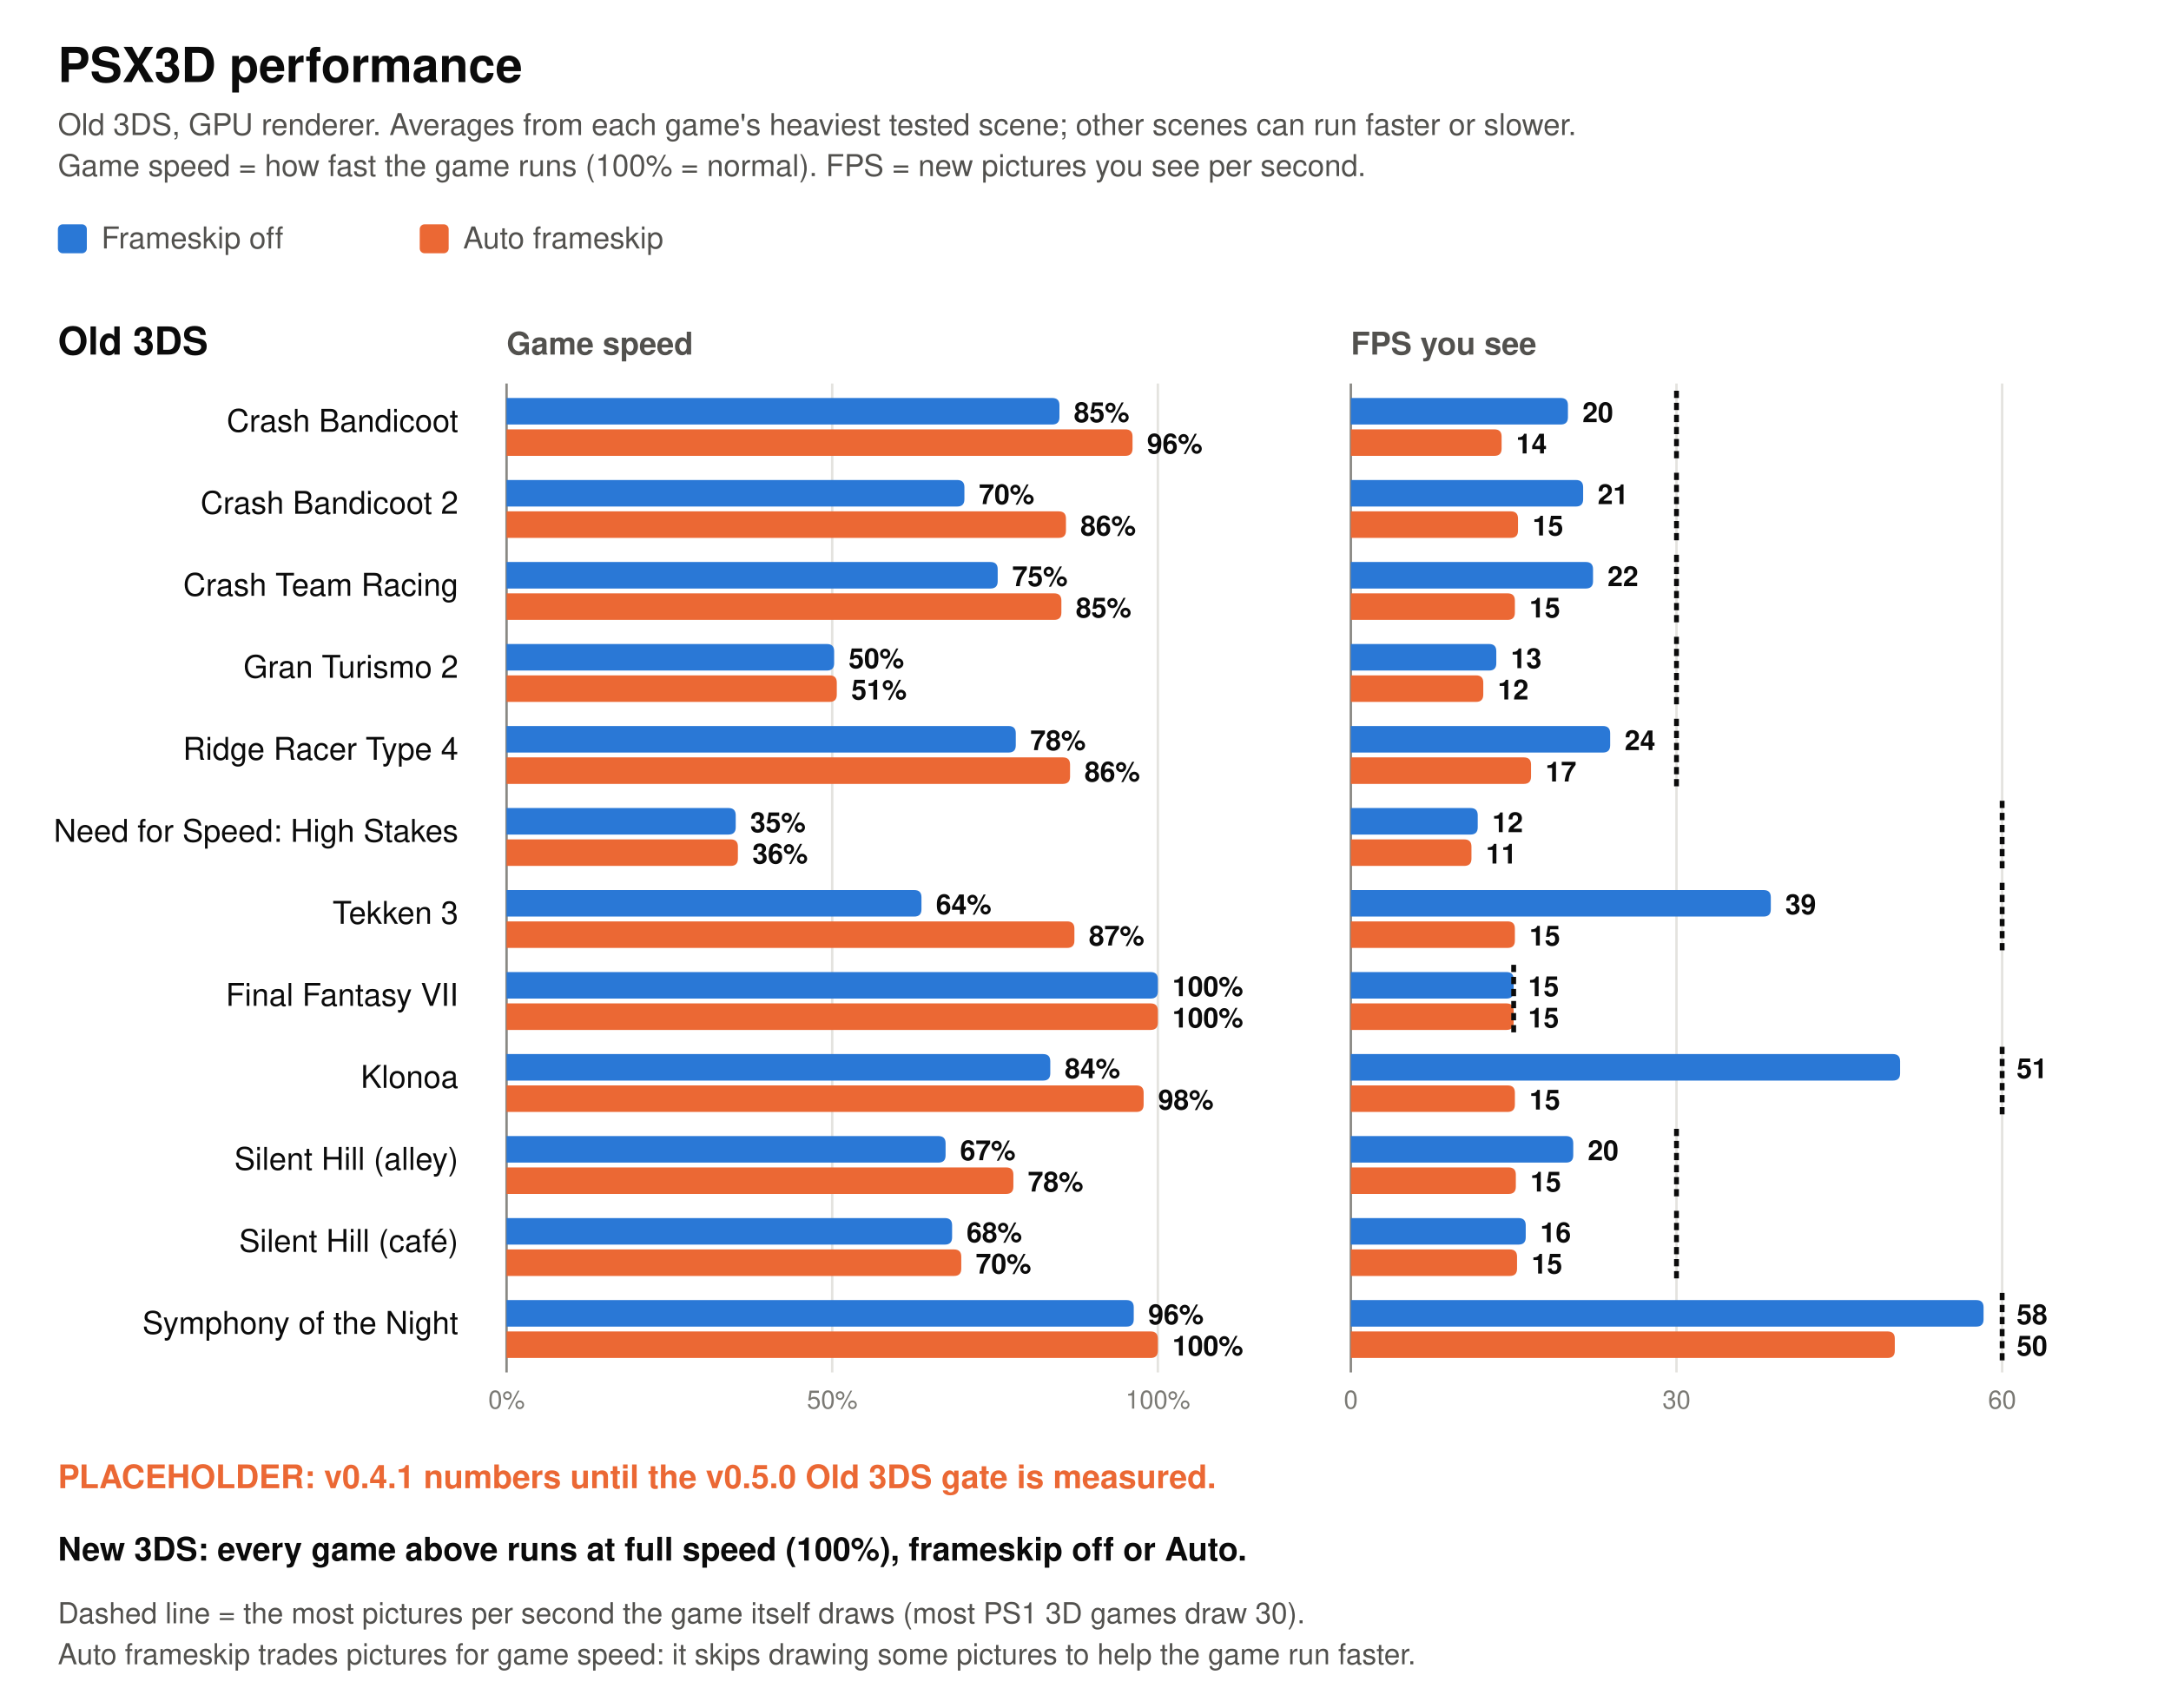
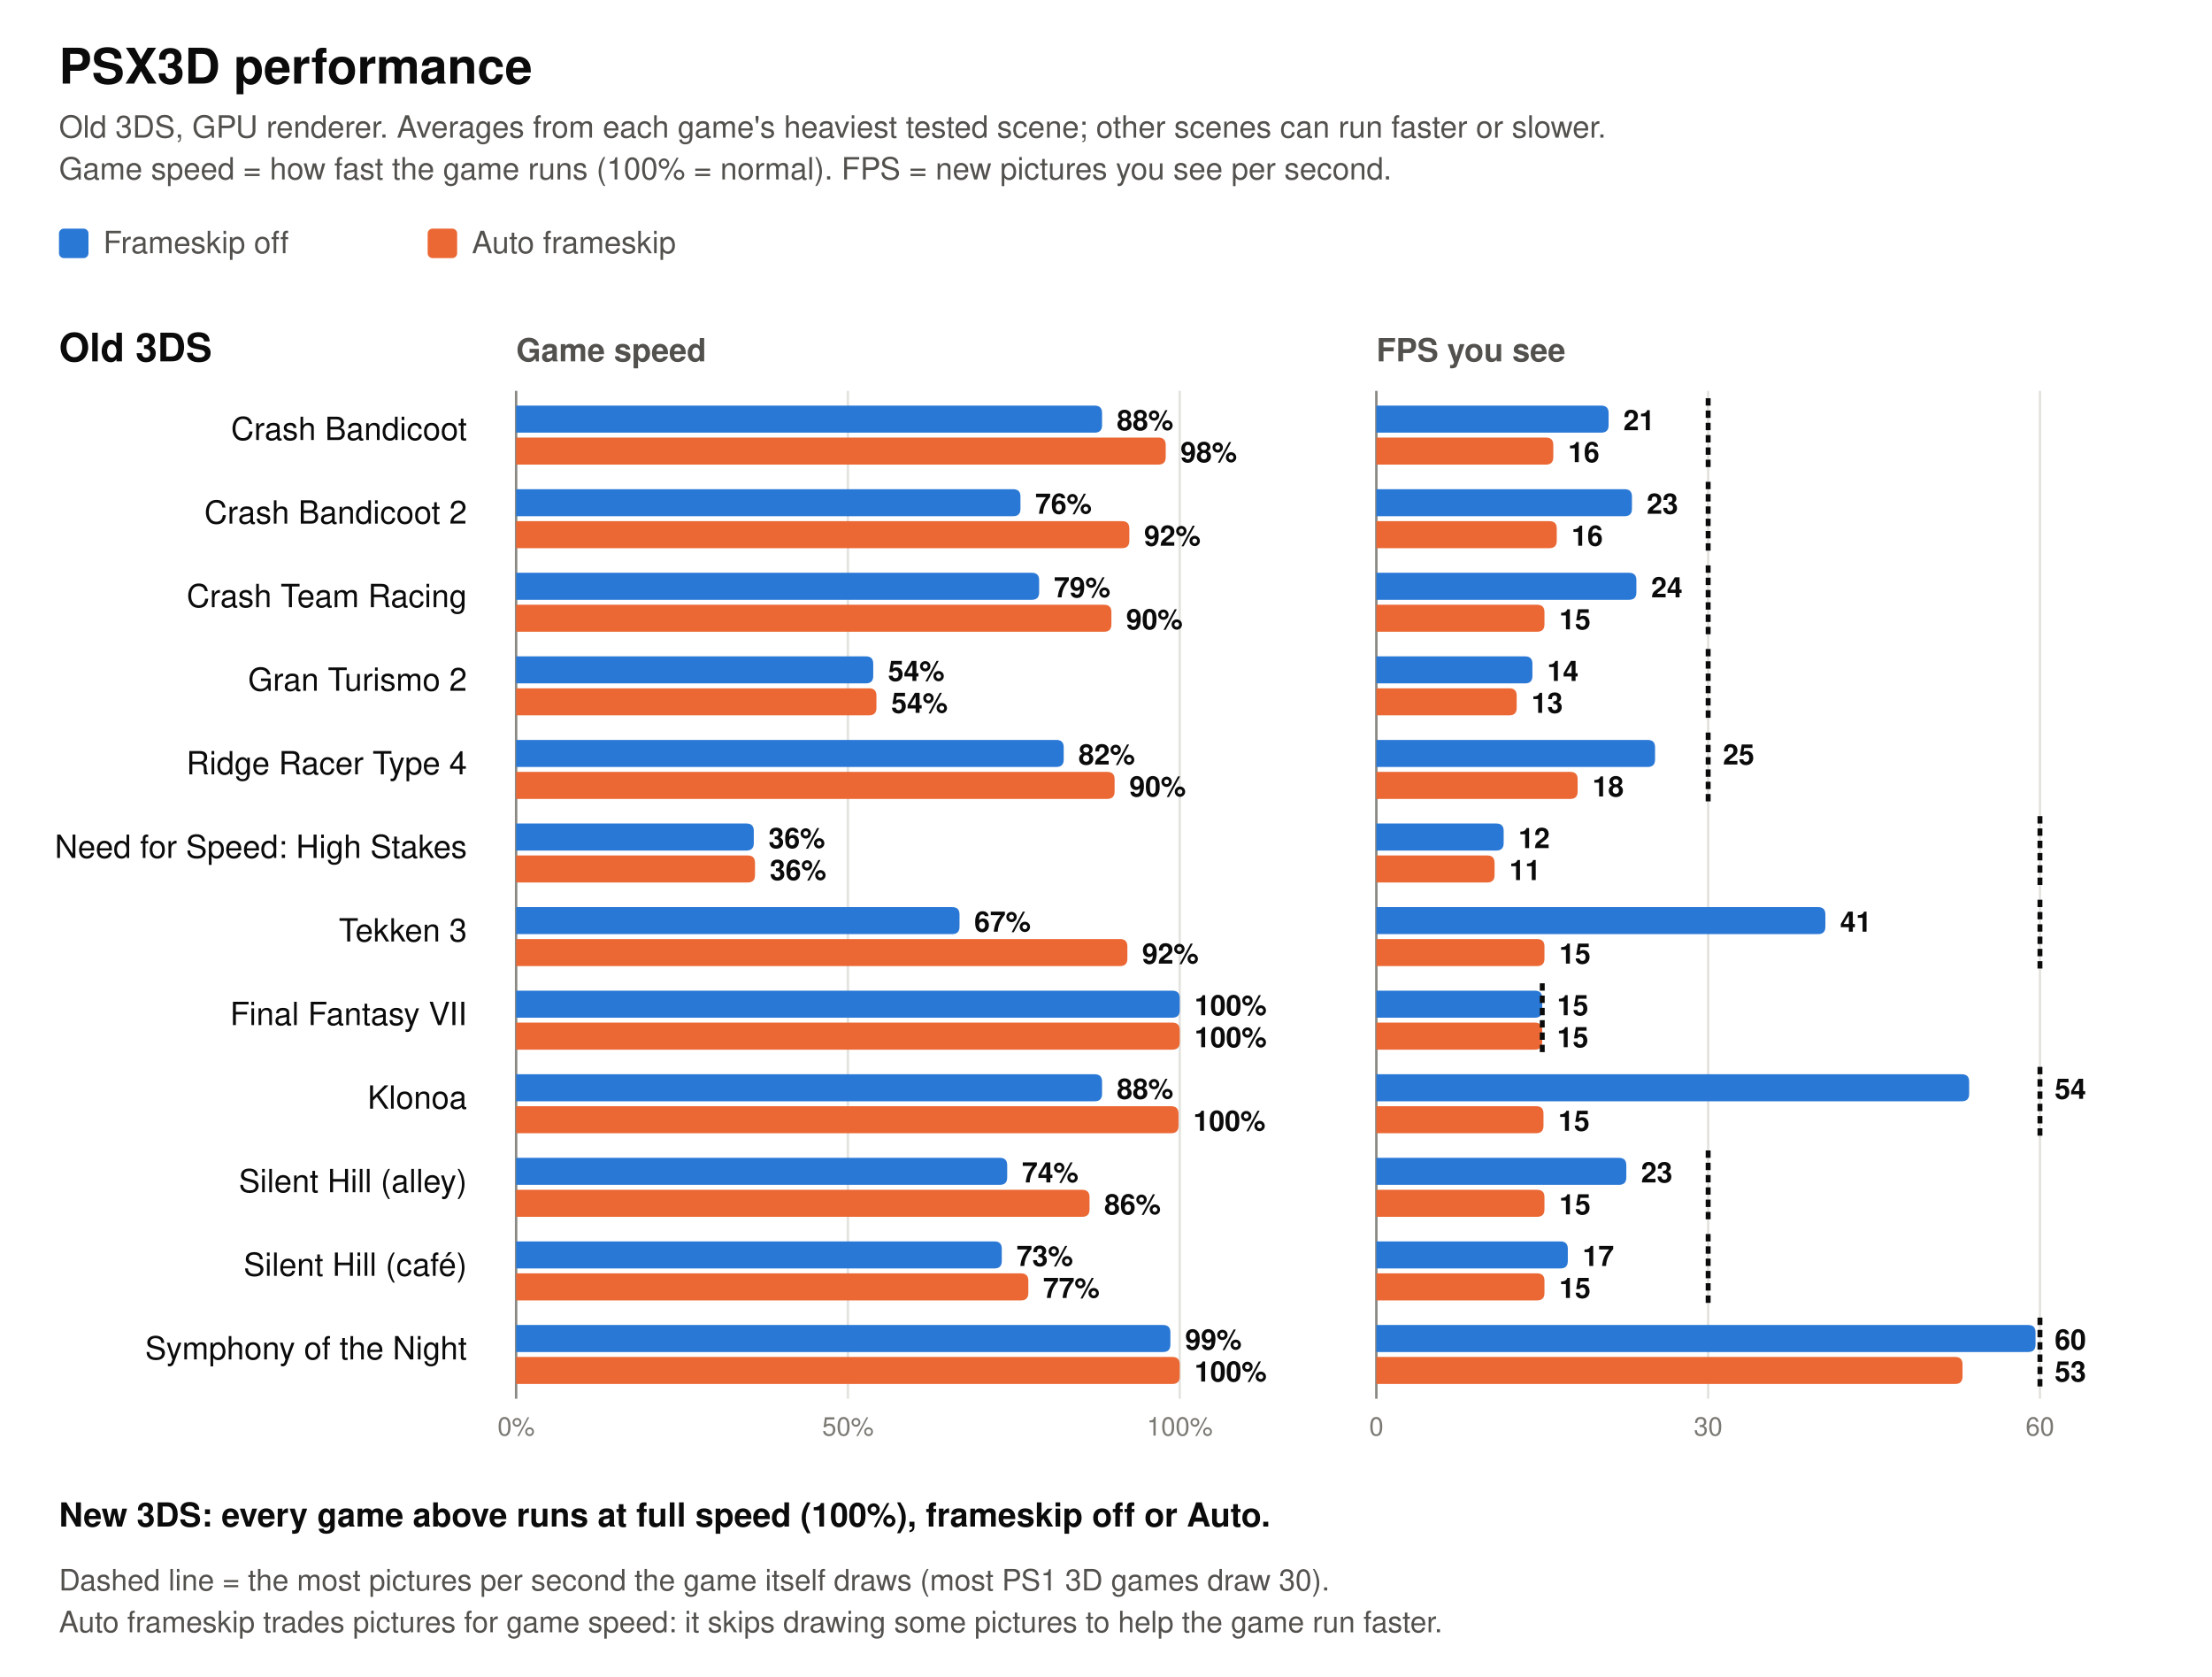
- <svg xmlns="http://www.w3.org/2000/svg" width="900" height="708" viewBox="0 0 900 708" font-family="-apple-system,BlinkMacSystemFont,'Segoe UI',Helvetica,Arial,sans-serif" role="img" aria-label="PSX3D performance">
+ <svg xmlns="http://www.w3.org/2000/svg" width="900" height="682" viewBox="0 0 900 682" font-family="-apple-system,BlinkMacSystemFont,'Segoe UI',Helvetica,Arial,sans-serif" role="img" aria-label="PSX3D performance">
  <line x1="830.0" y1="159" x2="830.0" y2="569" stroke="#e4e3df" />
  <line x1="695.0" y1="159" x2="695.0" y2="569" stroke="#e4e3df" />
  <line x1="560.0" y1="159" x2="560.0" y2="569" stroke="#8a8984" />
  <line x1="480.0" y1="159" x2="480.0" y2="569" stroke="#e4e3df" />
  <line x1="345.0" y1="159" x2="345.0" y2="569" stroke="#e4e3df" />
  <line x1="210.0" y1="159" x2="210.0" y2="569" stroke="#8a8984" />
  <text x="24.0" y="34.0" font-size="20" fill="#0b0b0b" text-anchor="start" font-weight="600">PSX3D performance</text>
  <text x="24.0" y="56.0" font-size="12.5" fill="#52514e" text-anchor="start" font-weight="normal">Old 3DS, GPU renderer. Averages from each game's heaviest tested scene; other scenes can run faster or slower.</text>
  <text x="24.0" y="73.0" font-size="12.5" fill="#52514e" text-anchor="start" font-weight="normal">Game speed = how fast the game runs (100% = normal). FPS = new pictures you see per second.</text>
  <rect x="24" y="93" width="12" height="12" rx="2" fill="#2a78d6" />
  <text x="42.0" y="103.0" font-size="12.5" fill="#52514e" text-anchor="start" font-weight="normal">Frameskip off</text>
  <rect x="174" y="93" width="12" height="12" rx="2" fill="#eb6834" />
  <text x="192.0" y="103.0" font-size="12.5" fill="#52514e" text-anchor="start" font-weight="normal">Auto frameskip</text>
  <text x="24.0" y="147.0" font-size="16" fill="#0b0b0b" text-anchor="start" font-weight="600">Old 3DS</text>
  <text x="210.0" y="147.0" font-size="13" fill="#52514e" text-anchor="start" font-weight="600">Game speed</text>
  <text x="560.0" y="147.0" font-size="13" fill="#52514e" text-anchor="start" font-weight="600">FPS you see</text>
  <text x="190.0" y="179.0" font-size="13" fill="#0b0b0b" text-anchor="end" font-weight="normal">Crash Bandicoot</text>
-   <path d="M210.0,165.0 H436.2 Q439.2,165.0 439.2,168.0 V173.0 Q439.2,176.0 436.2,176.0 H210.0 Z" fill="#2a78d6" />
-   <text x="445.2" y="175.0" font-size="11.5" fill="#0b0b0b" text-anchor="start" font-weight="600">85%</text>
-   <path d="M560.0,165.0 H647.0 Q650.0,165.0 650.0,168.0 V173.0 Q650.0,176.0 647.0,176.0 H560.0 Z" fill="#2a78d6" />
-   <text x="656.0" y="175.0" font-size="11.5" fill="#0b0b0b" text-anchor="start" font-weight="600">20</text>
-   <path d="M210.0,178.0 H466.5 Q469.5,178.0 469.5,181.0 V186.0 Q469.5,189.0 466.5,189.0 H210.0 Z" fill="#eb6834" />
-   <text x="475.5" y="188.0" font-size="11.5" fill="#0b0b0b" text-anchor="start" font-weight="600">96%</text>
-   <path d="M560.0,178.0 H619.5 Q622.5,178.0 622.5,181.0 V186.0 Q622.5,189.0 619.5,189.0 H560.0 Z" fill="#eb6834" />
-   <text x="628.5" y="188.0" font-size="11.5" fill="#0b0b0b" text-anchor="start" font-weight="600">14</text>
+   <path d="M210.0,165.0 H445.4 Q448.4,165.0 448.4,168.0 V173.0 Q448.4,176.0 445.4,176.0 H210.0 Z" fill="#2a78d6" />
+   <text x="454.4" y="175.0" font-size="11.5" fill="#0b0b0b" text-anchor="start" font-weight="600">88%</text>
+   <path d="M560.0,165.0 H651.5 Q654.5,165.0 654.5,168.0 V173.0 Q654.5,176.0 651.5,176.0 H560.0 Z" fill="#2a78d6" />
+   <text x="660.5" y="175.0" font-size="11.5" fill="#0b0b0b" text-anchor="start" font-weight="600">21</text>
+   <path d="M210.0,178.0 H471.3 Q474.3,178.0 474.3,181.0 V186.0 Q474.3,189.0 471.3,189.0 H210.0 Z" fill="#eb6834" />
+   <text x="480.3" y="188.0" font-size="11.5" fill="#0b0b0b" text-anchor="start" font-weight="600">98%</text>
+   <path d="M560.0,178.0 H629.0 Q632.0,178.0 632.0,181.0 V186.0 Q632.0,189.0 629.0,189.0 H560.0 Z" fill="#eb6834" />
+   <text x="638.0" y="188.0" font-size="11.5" fill="#0b0b0b" text-anchor="start" font-weight="600">16</text>
  <line x1="695.0" y1="162" x2="695.0" y2="190" stroke="#0b0b0b" stroke-width="2" stroke-dasharray="3 2" />
  <text x="190.0" y="213.0" font-size="13" fill="#0b0b0b" text-anchor="end" font-weight="normal">Crash Bandicoot 2</text>
-   <path d="M210.0,199.0 H396.8 Q399.8,199.0 399.8,202.0 V207.0 Q399.8,210.0 396.8,210.0 H210.0 Z" fill="#2a78d6" />
-   <text x="405.8" y="209.0" font-size="11.5" fill="#0b0b0b" text-anchor="start" font-weight="600">70%</text>
-   <path d="M560.0,199.0 H653.3 Q656.3,199.0 656.3,202.0 V207.0 Q656.3,210.0 653.3,210.0 H560.0 Z" fill="#2a78d6" />
-   <text x="662.3" y="209.0" font-size="11.5" fill="#0b0b0b" text-anchor="start" font-weight="600">21</text>
-   <path d="M210.0,212.0 H438.9 Q441.9,212.0 441.9,215.0 V220.0 Q441.9,223.0 438.9,223.0 H210.0 Z" fill="#eb6834" />
-   <text x="447.9" y="222.0" font-size="11.5" fill="#0b0b0b" text-anchor="start" font-weight="600">86%</text>
-   <path d="M560.0,212.0 H626.3 Q629.3,212.0 629.3,215.0 V220.0 Q629.3,223.0 626.3,223.0 H560.0 Z" fill="#eb6834" />
-   <text x="635.3" y="222.0" font-size="11.5" fill="#0b0b0b" text-anchor="start" font-weight="600">15</text>
+   <path d="M210.0,199.0 H412.2 Q415.2,199.0 415.2,202.0 V207.0 Q415.2,210.0 412.2,210.0 H210.0 Z" fill="#2a78d6" />
+   <text x="421.2" y="209.0" font-size="11.5" fill="#0b0b0b" text-anchor="start" font-weight="600">76%</text>
+   <path d="M560.0,199.0 H661.0 Q664.0,199.0 664.0,202.0 V207.0 Q664.0,210.0 661.0,210.0 H560.0 Z" fill="#2a78d6" />
+   <text x="670.0" y="209.0" font-size="11.5" fill="#0b0b0b" text-anchor="start" font-weight="600">23</text>
+   <path d="M210.0,212.0 H456.5 Q459.5,212.0 459.5,215.0 V220.0 Q459.5,223.0 456.5,223.0 H210.0 Z" fill="#eb6834" />
+   <text x="465.5" y="222.0" font-size="11.5" fill="#0b0b0b" text-anchor="start" font-weight="600">92%</text>
+   <path d="M560.0,212.0 H630.4 Q633.4,212.0 633.4,215.0 V220.0 Q633.4,223.0 630.4,223.0 H560.0 Z" fill="#eb6834" />
+   <text x="639.4" y="222.0" font-size="11.5" fill="#0b0b0b" text-anchor="start" font-weight="600">16</text>
  <line x1="695.0" y1="196" x2="695.0" y2="224" stroke="#0b0b0b" stroke-width="2" stroke-dasharray="3 2" />
  <text x="190.0" y="247.0" font-size="13" fill="#0b0b0b" text-anchor="end" font-weight="normal">Crash Team Racing</text>
-   <path d="M210.0,233.0 H410.6 Q413.6,233.0 413.6,236.0 V241.0 Q413.6,244.0 410.6,244.0 H210.0 Z" fill="#2a78d6" />
-   <text x="419.6" y="243.0" font-size="11.5" fill="#0b0b0b" text-anchor="start" font-weight="600">75%</text>
-   <path d="M560.0,233.0 H657.4 Q660.4,233.0 660.4,236.0 V241.0 Q660.4,244.0 657.4,244.0 H560.0 Z" fill="#2a78d6" />
-   <text x="666.4" y="243.0" font-size="11.5" fill="#0b0b0b" text-anchor="start" font-weight="600">22</text>
-   <path d="M210.0,246.0 H437.0 Q440.0,246.0 440.0,249.0 V254.0 Q440.0,257.0 437.0,257.0 H210.0 Z" fill="#eb6834" />
-   <text x="446.0" y="256.0" font-size="11.5" fill="#0b0b0b" text-anchor="start" font-weight="600">85%</text>
-   <path d="M560.0,246.0 H625.0 Q628.0,246.0 628.0,249.0 V254.0 Q628.0,257.0 625.0,257.0 H560.0 Z" fill="#eb6834" />
-   <text x="634.0" y="256.0" font-size="11.5" fill="#0b0b0b" text-anchor="start" font-weight="600">15</text>
+   <path d="M210.0,233.0 H419.8 Q422.8,233.0 422.8,236.0 V241.0 Q422.8,244.0 419.8,244.0 H210.0 Z" fill="#2a78d6" />
+   <text x="428.8" y="243.0" font-size="11.5" fill="#0b0b0b" text-anchor="start" font-weight="600">79%</text>
+   <path d="M560.0,233.0 H662.8 Q665.8,233.0 665.8,236.0 V241.0 Q665.8,244.0 662.8,244.0 H560.0 Z" fill="#2a78d6" />
+   <text x="671.8" y="243.0" font-size="11.5" fill="#0b0b0b" text-anchor="start" font-weight="600">24</text>
+   <path d="M210.0,246.0 H449.2 Q452.2,246.0 452.2,249.0 V254.0 Q452.2,257.0 449.2,257.0 H210.0 Z" fill="#eb6834" />
+   <text x="458.2" y="256.0" font-size="11.5" fill="#0b0b0b" text-anchor="start" font-weight="600">90%</text>
+   <path d="M560.0,246.0 H625.4 Q628.4,246.0 628.4,249.0 V254.0 Q628.4,257.0 625.4,257.0 H560.0 Z" fill="#eb6834" />
+   <text x="634.4" y="256.0" font-size="11.5" fill="#0b0b0b" text-anchor="start" font-weight="600">15</text>
  <line x1="695.0" y1="230" x2="695.0" y2="258" stroke="#0b0b0b" stroke-width="2" stroke-dasharray="3 2" />
  <text x="190.0" y="281.0" font-size="13" fill="#0b0b0b" text-anchor="end" font-weight="normal">Gran Turismo 2</text>
-   <path d="M210.0,267.0 H342.8 Q345.8,267.0 345.8,270.0 V275.0 Q345.8,278.0 342.8,278.0 H210.0 Z" fill="#2a78d6" />
-   <text x="351.8" y="277.0" font-size="11.5" fill="#0b0b0b" text-anchor="start" font-weight="600">50%</text>
-   <path d="M560.0,267.0 H617.3 Q620.3,267.0 620.3,270.0 V275.0 Q620.3,278.0 617.3,278.0 H560.0 Z" fill="#2a78d6" />
-   <text x="626.3" y="277.0" font-size="11.5" fill="#0b0b0b" text-anchor="start" font-weight="600">13</text>
-   <path d="M210.0,280.0 H343.9 Q346.9,280.0 346.9,283.0 V288.0 Q346.9,291.0 343.9,291.0 H210.0 Z" fill="#eb6834" />
-   <text x="352.9" y="290.0" font-size="11.5" fill="#0b0b0b" text-anchor="start" font-weight="600">51%</text>
-   <path d="M560.0,280.0 H611.9 Q614.9,280.0 614.9,283.0 V288.0 Q614.9,291.0 611.9,291.0 H560.0 Z" fill="#eb6834" />
-   <text x="620.9" y="290.0" font-size="11.5" fill="#0b0b0b" text-anchor="start" font-weight="600">12</text>
+   <path d="M210.0,267.0 H352.3 Q355.3,267.0 355.3,270.0 V275.0 Q355.3,278.0 352.3,278.0 H210.0 Z" fill="#2a78d6" />
+   <text x="361.3" y="277.0" font-size="11.5" fill="#0b0b0b" text-anchor="start" font-weight="600">54%</text>
+   <path d="M560.0,267.0 H620.5 Q623.5,267.0 623.5,270.0 V275.0 Q623.5,278.0 620.5,278.0 H560.0 Z" fill="#2a78d6" />
+   <text x="629.5" y="277.0" font-size="11.5" fill="#0b0b0b" text-anchor="start" font-weight="600">14</text>
+   <path d="M210.0,280.0 H353.6 Q356.6,280.0 356.6,283.0 V288.0 Q356.6,291.0 353.6,291.0 H210.0 Z" fill="#eb6834" />
+   <text x="362.6" y="290.0" font-size="11.5" fill="#0b0b0b" text-anchor="start" font-weight="600">54%</text>
+   <path d="M560.0,280.0 H614.1 Q617.1,280.0 617.1,283.0 V288.0 Q617.1,291.0 614.1,291.0 H560.0 Z" fill="#eb6834" />
+   <text x="623.1" y="290.0" font-size="11.5" fill="#0b0b0b" text-anchor="start" font-weight="600">13</text>
  <line x1="695.0" y1="264" x2="695.0" y2="292" stroke="#0b0b0b" stroke-width="2" stroke-dasharray="3 2" />
  <text x="190.0" y="315.0" font-size="13" fill="#0b0b0b" text-anchor="end" font-weight="normal">Ridge Racer Type 4</text>
-   <path d="M210.0,301.0 H418.1 Q421.1,301.0 421.1,304.0 V309.0 Q421.1,312.0 418.1,312.0 H210.0 Z" fill="#2a78d6" />
-   <text x="427.1" y="311.0" font-size="11.5" fill="#0b0b0b" text-anchor="start" font-weight="600">78%</text>
-   <path d="M560.0,301.0 H664.5 Q667.5,301.0 667.5,304.0 V309.0 Q667.5,312.0 664.5,312.0 H560.0 Z" fill="#2a78d6" />
-   <text x="673.5" y="311.0" font-size="11.5" fill="#0b0b0b" text-anchor="start" font-weight="600">24</text>
-   <path d="M210.0,314.0 H440.6 Q443.6,314.0 443.6,317.0 V322.0 Q443.6,325.0 440.6,325.0 H210.0 Z" fill="#eb6834" />
-   <text x="449.6" y="324.0" font-size="11.5" fill="#0b0b0b" text-anchor="start" font-weight="600">86%</text>
-   <path d="M560.0,314.0 H631.7 Q634.7,314.0 634.7,317.0 V322.0 Q634.7,325.0 631.7,325.0 H560.0 Z" fill="#eb6834" />
-   <text x="640.7" y="324.0" font-size="11.5" fill="#0b0b0b" text-anchor="start" font-weight="600">17</text>
+   <path d="M210.0,301.0 H429.8 Q432.8,301.0 432.8,304.0 V309.0 Q432.8,312.0 429.8,312.0 H210.0 Z" fill="#2a78d6" />
+   <text x="438.8" y="311.0" font-size="11.5" fill="#0b0b0b" text-anchor="start" font-weight="600">82%</text>
+   <path d="M560.0,301.0 H670.4 Q673.4,301.0 673.4,304.0 V309.0 Q673.4,312.0 670.4,312.0 H560.0 Z" fill="#2a78d6" />
+   <text x="701.0" y="311.0" font-size="11.5" fill="#0b0b0b" text-anchor="start" font-weight="600">25</text>
+   <path d="M210.0,314.0 H450.5 Q453.5,314.0 453.5,317.0 V322.0 Q453.5,325.0 450.5,325.0 H210.0 Z" fill="#eb6834" />
+   <text x="459.5" y="324.0" font-size="11.5" fill="#0b0b0b" text-anchor="start" font-weight="600">90%</text>
+   <path d="M560.0,314.0 H638.9 Q641.9,314.0 641.9,317.0 V322.0 Q641.9,325.0 638.9,325.0 H560.0 Z" fill="#eb6834" />
+   <text x="647.9" y="324.0" font-size="11.5" fill="#0b0b0b" text-anchor="start" font-weight="600">18</text>
  <line x1="695.0" y1="298" x2="695.0" y2="326" stroke="#0b0b0b" stroke-width="2" stroke-dasharray="3 2" />
  <text x="190.0" y="349.0" font-size="13" fill="#0b0b0b" text-anchor="end" font-weight="normal">Need for Speed: High Stakes</text>
-   <path d="M210.0,335.0 H302.0 Q305.0,335.0 305.0,338.0 V343.0 Q305.0,346.0 302.0,346.0 H210.0 Z" fill="#2a78d6" />
-   <text x="311.0" y="345.0" font-size="11.5" fill="#0b0b0b" text-anchor="start" font-weight="600">35%</text>
-   <path d="M560.0,335.0 H609.6 Q612.6,335.0 612.6,338.0 V343.0 Q612.6,346.0 609.6,346.0 H560.0 Z" fill="#2a78d6" />
-   <text x="618.6" y="345.0" font-size="11.5" fill="#0b0b0b" text-anchor="start" font-weight="600">12</text>
-   <path d="M210.0,348.0 H302.9 Q305.9,348.0 305.9,351.0 V356.0 Q305.9,359.0 302.9,359.0 H210.0 Z" fill="#eb6834" />
-   <text x="311.9" y="358.0" font-size="11.5" fill="#0b0b0b" text-anchor="start" font-weight="600">36%</text>
-   <path d="M560.0,348.0 H607.0 Q610.0,348.0 610.0,351.0 V356.0 Q610.0,359.0 607.0,359.0 H560.0 Z" fill="#eb6834" />
-   <text x="616.0" y="358.0" font-size="11.5" fill="#0b0b0b" text-anchor="start" font-weight="600">11</text>
+   <path d="M210.0,335.0 H303.7 Q306.7,335.0 306.7,338.0 V343.0 Q306.7,346.0 303.7,346.0 H210.0 Z" fill="#2a78d6" />
+   <text x="312.7" y="345.0" font-size="11.5" fill="#0b0b0b" text-anchor="start" font-weight="600">36%</text>
+   <path d="M560.0,335.0 H608.8 Q611.8,335.0 611.8,338.0 V343.0 Q611.8,346.0 608.8,346.0 H560.0 Z" fill="#2a78d6" />
+   <text x="617.8" y="345.0" font-size="11.5" fill="#0b0b0b" text-anchor="start" font-weight="600">12</text>
+   <path d="M210.0,348.0 H304.2 Q307.2,348.0 307.2,351.0 V356.0 Q307.2,359.0 304.2,359.0 H210.0 Z" fill="#eb6834" />
+   <text x="313.2" y="358.0" font-size="11.5" fill="#0b0b0b" text-anchor="start" font-weight="600">36%</text>
+   <path d="M560.0,348.0 H605.1 Q608.1,348.0 608.1,351.0 V356.0 Q608.1,359.0 605.1,359.0 H560.0 Z" fill="#eb6834" />
+   <text x="614.1" y="358.0" font-size="11.5" fill="#0b0b0b" text-anchor="start" font-weight="600">11</text>
  <line x1="830.0" y1="332" x2="830.0" y2="360" stroke="#0b0b0b" stroke-width="2" stroke-dasharray="3 2" />
  <text x="190.0" y="383.0" font-size="13" fill="#0b0b0b" text-anchor="end" font-weight="normal">Tekken 3</text>
-   <path d="M210.0,369.0 H379.0 Q382.0,369.0 382.0,372.0 V377.0 Q382.0,380.0 379.0,380.0 H210.0 Z" fill="#2a78d6" />
-   <text x="388.0" y="379.0" font-size="11.5" fill="#0b0b0b" text-anchor="start" font-weight="600">64%</text>
-   <path d="M560.0,369.0 H731.1 Q734.1,369.0 734.1,372.0 V377.0 Q734.1,380.0 731.1,380.0 H560.0 Z" fill="#2a78d6" />
-   <text x="740.1" y="379.0" font-size="11.5" fill="#0b0b0b" text-anchor="start" font-weight="600">39</text>
-   <path d="M210.0,382.0 H442.4 Q445.4,382.0 445.4,385.0 V390.0 Q445.4,393.0 442.4,393.0 H210.0 Z" fill="#eb6834" />
-   <text x="451.4" y="392.0" font-size="11.5" fill="#0b0b0b" text-anchor="start" font-weight="600">87%</text>
-   <path d="M560.0,382.0 H625.0 Q628.0,382.0 628.0,385.0 V390.0 Q628.0,393.0 625.0,393.0 H560.0 Z" fill="#eb6834" />
-   <text x="634.0" y="392.0" font-size="11.5" fill="#0b0b0b" text-anchor="start" font-weight="600">15</text>
+   <path d="M210.0,369.0 H387.4 Q390.4,369.0 390.4,372.0 V377.0 Q390.4,380.0 387.4,380.0 H210.0 Z" fill="#2a78d6" />
+   <text x="396.4" y="379.0" font-size="11.5" fill="#0b0b0b" text-anchor="start" font-weight="600">67%</text>
+   <path d="M560.0,369.0 H739.7 Q742.7,369.0 742.7,372.0 V377.0 Q742.7,380.0 739.7,380.0 H560.0 Z" fill="#2a78d6" />
+   <text x="748.7" y="379.0" font-size="11.5" fill="#0b0b0b" text-anchor="start" font-weight="600">41</text>
+   <path d="M210.0,382.0 H455.7 Q458.7,382.0 458.7,385.0 V390.0 Q458.7,393.0 455.7,393.0 H210.0 Z" fill="#eb6834" />
+   <text x="464.7" y="392.0" font-size="11.5" fill="#0b0b0b" text-anchor="start" font-weight="600">92%</text>
+   <path d="M560.0,382.0 H625.4 Q628.4,382.0 628.4,385.0 V390.0 Q628.4,393.0 625.4,393.0 H560.0 Z" fill="#eb6834" />
+   <text x="634.4" y="392.0" font-size="11.5" fill="#0b0b0b" text-anchor="start" font-weight="600">15</text>
  <line x1="830.0" y1="366" x2="830.0" y2="394" stroke="#0b0b0b" stroke-width="2" stroke-dasharray="3 2" />
  <text x="190.0" y="417.0" font-size="13" fill="#0b0b0b" text-anchor="end" font-weight="normal">Final Fantasy VII</text>
  <path d="M210.0,403.0 H477.0 Q480.0,403.0 480.0,406.0 V411.0 Q480.0,414.0 477.0,414.0 H210.0 Z" fill="#2a78d6" />
  <text x="486.0" y="413.0" font-size="11.5" fill="#0b0b0b" text-anchor="start" font-weight="600">100%</text>
  <path d="M560.0,403.0 H624.5 Q627.5,403.0 627.5,406.0 V411.0 Q627.5,414.0 624.5,414.0 H560.0 Z" fill="#2a78d6" />
  <text x="633.5" y="413.0" font-size="11.5" fill="#0b0b0b" text-anchor="start" font-weight="600">15</text>
  <path d="M210.0,416.0 H477.0 Q480.0,416.0 480.0,419.0 V424.0 Q480.0,427.0 477.0,427.0 H210.0 Z" fill="#eb6834" />
  <text x="486.0" y="426.0" font-size="11.5" fill="#0b0b0b" text-anchor="start" font-weight="600">100%</text>
  <path d="M560.0,416.0 H624.5 Q627.5,416.0 627.5,419.0 V424.0 Q627.5,427.0 624.5,427.0 H560.0 Z" fill="#eb6834" />
  <text x="633.5" y="426.0" font-size="11.5" fill="#0b0b0b" text-anchor="start" font-weight="600">15</text>
  <line x1="627.5" y1="400" x2="627.5" y2="428" stroke="#0b0b0b" stroke-width="2" stroke-dasharray="3 2" />
  <text x="190.0" y="451.0" font-size="13" fill="#0b0b0b" text-anchor="end" font-weight="normal">Klonoa</text>
-   <path d="M210.0,437.0 H432.4 Q435.4,437.0 435.4,440.0 V445.0 Q435.4,448.0 432.4,448.0 H210.0 Z" fill="#2a78d6" />
-   <text x="441.4" y="447.0" font-size="11.5" fill="#0b0b0b" text-anchor="start" font-weight="600">84%</text>
-   <path d="M560.0,437.0 H784.7 Q787.7,437.0 787.7,440.0 V445.0 Q787.7,448.0 784.7,448.0 H560.0 Z" fill="#2a78d6" />
-   <text x="836.0" y="447.0" font-size="11.5" fill="#0b0b0b" text-anchor="start" font-weight="600">51</text>
-   <path d="M210.0,450.0 H471.1 Q474.1,450.0 474.1,453.0 V458.0 Q474.1,461.0 471.1,461.0 H210.0 Z" fill="#eb6834" />
-   <text x="480.1" y="460.0" font-size="11.5" fill="#0b0b0b" text-anchor="start" font-weight="600">98%</text>
+   <path d="M210.0,437.0 H445.4 Q448.4,437.0 448.4,440.0 V445.0 Q448.4,448.0 445.4,448.0 H210.0 Z" fill="#2a78d6" />
+   <text x="454.4" y="447.0" font-size="11.5" fill="#0b0b0b" text-anchor="start" font-weight="600">88%</text>
+   <path d="M560.0,437.0 H798.2 Q801.2,437.0 801.2,440.0 V445.0 Q801.2,448.0 798.2,448.0 H560.0 Z" fill="#2a78d6" />
+   <text x="836.0" y="447.0" font-size="11.5" fill="#0b0b0b" text-anchor="start" font-weight="600">54</text>
+   <path d="M210.0,450.0 H476.5 Q479.5,450.0 479.5,453.0 V458.0 Q479.5,461.0 476.5,461.0 H210.0 Z" fill="#eb6834" />
+   <text x="485.5" y="460.0" font-size="11.5" fill="#0b0b0b" text-anchor="start" font-weight="600">100%</text>
  <path d="M560.0,450.0 H625.0 Q628.0,450.0 628.0,453.0 V458.0 Q628.0,461.0 625.0,461.0 H560.0 Z" fill="#eb6834" />
  <text x="634.0" y="460.0" font-size="11.5" fill="#0b0b0b" text-anchor="start" font-weight="600">15</text>
  <line x1="830.0" y1="434" x2="830.0" y2="462" stroke="#0b0b0b" stroke-width="2" stroke-dasharray="3 2" />
  <text x="190.0" y="485.0" font-size="13" fill="#0b0b0b" text-anchor="end" font-weight="normal">Silent Hill (alley)</text>
-   <path d="M210.0,471.0 H389.0 Q392.0,471.0 392.0,474.0 V479.0 Q392.0,482.0 389.0,482.0 H210.0 Z" fill="#2a78d6" />
-   <text x="398.0" y="481.0" font-size="11.5" fill="#0b0b0b" text-anchor="start" font-weight="600">67%</text>
-   <path d="M560.0,471.0 H649.2 Q652.2,471.0 652.2,474.0 V479.0 Q652.2,482.0 649.2,482.0 H560.0 Z" fill="#2a78d6" />
-   <text x="658.2" y="481.0" font-size="11.5" fill="#0b0b0b" text-anchor="start" font-weight="600">20</text>
-   <path d="M210.0,484.0 H417.1 Q420.1,484.0 420.1,487.0 V492.0 Q420.1,495.0 417.1,495.0 H210.0 Z" fill="#eb6834" />
-   <text x="426.1" y="494.0" font-size="11.5" fill="#0b0b0b" text-anchor="start" font-weight="600">78%</text>
+   <path d="M210.0,471.0 H406.8 Q409.8,471.0 409.8,474.0 V479.0 Q409.8,482.0 406.8,482.0 H210.0 Z" fill="#2a78d6" />
+   <text x="415.8" y="481.0" font-size="11.5" fill="#0b0b0b" text-anchor="start" font-weight="600">74%</text>
+   <path d="M560.0,471.0 H658.7 Q661.7,471.0 661.7,474.0 V479.0 Q661.7,482.0 658.7,482.0 H560.0 Z" fill="#2a78d6" />
+   <text x="667.7" y="481.0" font-size="11.5" fill="#0b0b0b" text-anchor="start" font-weight="600">23</text>
+   <path d="M210.0,484.0 H440.3 Q443.3,484.0 443.3,487.0 V492.0 Q443.3,495.0 440.3,495.0 H210.0 Z" fill="#eb6834" />
+   <text x="449.3" y="494.0" font-size="11.5" fill="#0b0b0b" text-anchor="start" font-weight="600">86%</text>
  <path d="M560.0,484.0 H625.4 Q628.4,484.0 628.4,487.0 V492.0 Q628.4,495.0 625.4,495.0 H560.0 Z" fill="#eb6834" />
  <text x="634.4" y="494.0" font-size="11.5" fill="#0b0b0b" text-anchor="start" font-weight="600">15</text>
  <line x1="695.0" y1="468" x2="695.0" y2="496" stroke="#0b0b0b" stroke-width="2" stroke-dasharray="3 2" />
  <text x="190.0" y="519.0" font-size="13" fill="#0b0b0b" text-anchor="end" font-weight="normal">Silent Hill (café)</text>
-   <path d="M210.0,505.0 H391.7 Q394.7,505.0 394.7,508.0 V513.0 Q394.7,516.0 391.7,516.0 H210.0 Z" fill="#2a78d6" />
-   <text x="400.7" y="515.0" font-size="11.5" fill="#0b0b0b" text-anchor="start" font-weight="600">68%</text>
-   <path d="M560.0,505.0 H629.5 Q632.5,505.0 632.5,508.0 V513.0 Q632.5,516.0 629.5,516.0 H560.0 Z" fill="#2a78d6" />
-   <text x="638.5" y="515.0" font-size="11.5" fill="#0b0b0b" text-anchor="start" font-weight="600">16</text>
-   <path d="M210.0,518.0 H395.5 Q398.5,518.0 398.5,521.0 V526.0 Q398.5,529.0 395.5,529.0 H210.0 Z" fill="#eb6834" />
-   <text x="404.5" y="528.0" font-size="11.5" fill="#0b0b0b" text-anchor="start" font-weight="600">70%</text>
-   <path d="M560.0,518.0 H625.9 Q628.9,518.0 628.9,521.0 V526.0 Q628.9,529.0 625.9,529.0 H560.0 Z" fill="#eb6834" />
-   <text x="634.9" y="528.0" font-size="11.5" fill="#0b0b0b" text-anchor="start" font-weight="600">15</text>
+   <path d="M210.0,505.0 H404.6 Q407.6,505.0 407.6,508.0 V513.0 Q407.6,516.0 404.6,516.0 H210.0 Z" fill="#2a78d6" />
+   <text x="413.6" y="515.0" font-size="11.5" fill="#0b0b0b" text-anchor="start" font-weight="600">73%</text>
+   <path d="M560.0,505.0 H634.9 Q637.9,505.0 637.9,508.0 V513.0 Q637.9,516.0 634.9,516.0 H560.0 Z" fill="#2a78d6" />
+   <text x="643.9" y="515.0" font-size="11.5" fill="#0b0b0b" text-anchor="start" font-weight="600">17</text>
+   <path d="M210.0,518.0 H415.4 Q418.4,518.0 418.4,521.0 V526.0 Q418.4,529.0 415.4,529.0 H210.0 Z" fill="#eb6834" />
+   <text x="424.4" y="528.0" font-size="11.5" fill="#0b0b0b" text-anchor="start" font-weight="600">77%</text>
+   <path d="M560.0,518.0 H625.4 Q628.4,518.0 628.4,521.0 V526.0 Q628.4,529.0 625.4,529.0 H560.0 Z" fill="#eb6834" />
+   <text x="634.4" y="528.0" font-size="11.5" fill="#0b0b0b" text-anchor="start" font-weight="600">15</text>
  <line x1="695.0" y1="502" x2="695.0" y2="530" stroke="#0b0b0b" stroke-width="2" stroke-dasharray="3 2" />
  <text x="190.0" y="553.0" font-size="13" fill="#0b0b0b" text-anchor="end" font-weight="normal">Symphony of the Night</text>
-   <path d="M210.0,539.0 H467.0 Q470.0,539.0 470.0,542.0 V547.0 Q470.0,550.0 467.0,550.0 H210.0 Z" fill="#2a78d6" />
-   <text x="476.0" y="549.0" font-size="11.5" fill="#0b0b0b" text-anchor="start" font-weight="600">96%</text>
-   <path d="M560.0,539.0 H819.3 Q822.3,539.0 822.3,542.0 V547.0 Q822.3,550.0 819.3,550.0 H560.0 Z" fill="#2a78d6" />
-   <text x="836.0" y="549.0" font-size="11.5" fill="#0b0b0b" text-anchor="start" font-weight="600">58</text>
+   <path d="M210.0,539.0 H473.2 Q476.2,539.0 476.2,542.0 V547.0 Q476.2,550.0 473.2,550.0 H210.0 Z" fill="#2a78d6" />
+   <text x="482.2" y="549.0" font-size="11.5" fill="#0b0b0b" text-anchor="start" font-weight="600">99%</text>
+   <path d="M560.0,539.0 H825.2 Q828.2,539.0 828.2,542.0 V547.0 Q828.2,550.0 825.2,550.0 H560.0 Z" fill="#2a78d6" />
+   <text x="836.0" y="549.0" font-size="11.5" fill="#0b0b0b" text-anchor="start" font-weight="600">60</text>
  <path d="M210.0,552.0 H477.0 Q480.0,552.0 480.0,555.0 V560.0 Q480.0,563.0 477.0,563.0 H210.0 Z" fill="#eb6834" />
  <text x="486.0" y="562.0" font-size="11.5" fill="#0b0b0b" text-anchor="start" font-weight="600">100%</text>
-   <path d="M560.0,552.0 H782.5 Q785.5,552.0 785.5,555.0 V560.0 Q785.5,563.0 782.5,563.0 H560.0 Z" fill="#eb6834" />
-   <text x="836.0" y="562.0" font-size="11.5" fill="#0b0b0b" text-anchor="start" font-weight="600">50</text>
+   <path d="M560.0,552.0 H795.5 Q798.5,552.0 798.5,555.0 V560.0 Q798.5,563.0 795.5,563.0 H560.0 Z" fill="#eb6834" />
+   <text x="836.0" y="562.0" font-size="11.5" fill="#0b0b0b" text-anchor="start" font-weight="600">53</text>
  <line x1="830.0" y1="536" x2="830.0" y2="564" stroke="#0b0b0b" stroke-width="2" stroke-dasharray="3 2" />
  <text x="210.0" y="584.0" font-size="10.5" fill="#7a7974" text-anchor="middle" font-weight="normal">0%</text>
  <text x="345.0" y="584.0" font-size="10.5" fill="#7a7974" text-anchor="middle" font-weight="normal">50%</text>
  <text x="480.0" y="584.0" font-size="10.5" fill="#7a7974" text-anchor="middle" font-weight="normal">100%</text>
  <text x="560.0" y="584.0" font-size="10.5" fill="#7a7974" text-anchor="middle" font-weight="normal">0</text>
  <text x="695.0" y="584.0" font-size="10.5" fill="#7a7974" text-anchor="middle" font-weight="normal">30</text>
  <text x="830.0" y="584.0" font-size="10.5" fill="#7a7974" text-anchor="middle" font-weight="normal">60</text>
-   <text x="24.0" y="617.0" font-size="13.5" fill="#eb6834" text-anchor="start" font-weight="600">PLACEHOLDER: v0.4.1 numbers until the v0.5.0 Old 3DS gate is measured.</text>
-   <text x="24.0" y="647.0" font-size="13.5" fill="#0b0b0b" text-anchor="start" font-weight="600">New 3DS: every game above runs at full speed (100%), frameskip off or Auto.</text>
-   <text x="24.0" y="673.0" font-size="12" fill="#52514e" text-anchor="start" font-weight="normal">Dashed line = the most pictures per second the game itself draws (most PS1 3D games draw 30).</text>
-   <text x="24.0" y="690.0" font-size="12" fill="#52514e" text-anchor="start" font-weight="normal">Auto frameskip trades pictures for game speed: it skips drawing some pictures to help the game run faster.</text>
+   <text x="24.0" y="621.0" font-size="13.5" fill="#0b0b0b" text-anchor="start" font-weight="600">New 3DS: every game above runs at full speed (100%), frameskip off or Auto.</text>
+   <text x="24.0" y="647.0" font-size="12" fill="#52514e" text-anchor="start" font-weight="normal">Dashed line = the most pictures per second the game itself draws (most PS1 3D games draw 30).</text>
+   <text x="24.0" y="664.0" font-size="12" fill="#52514e" text-anchor="start" font-weight="normal">Auto frameskip trades pictures for game speed: it skips drawing some pictures to help the game run faster.</text>
</svg>
